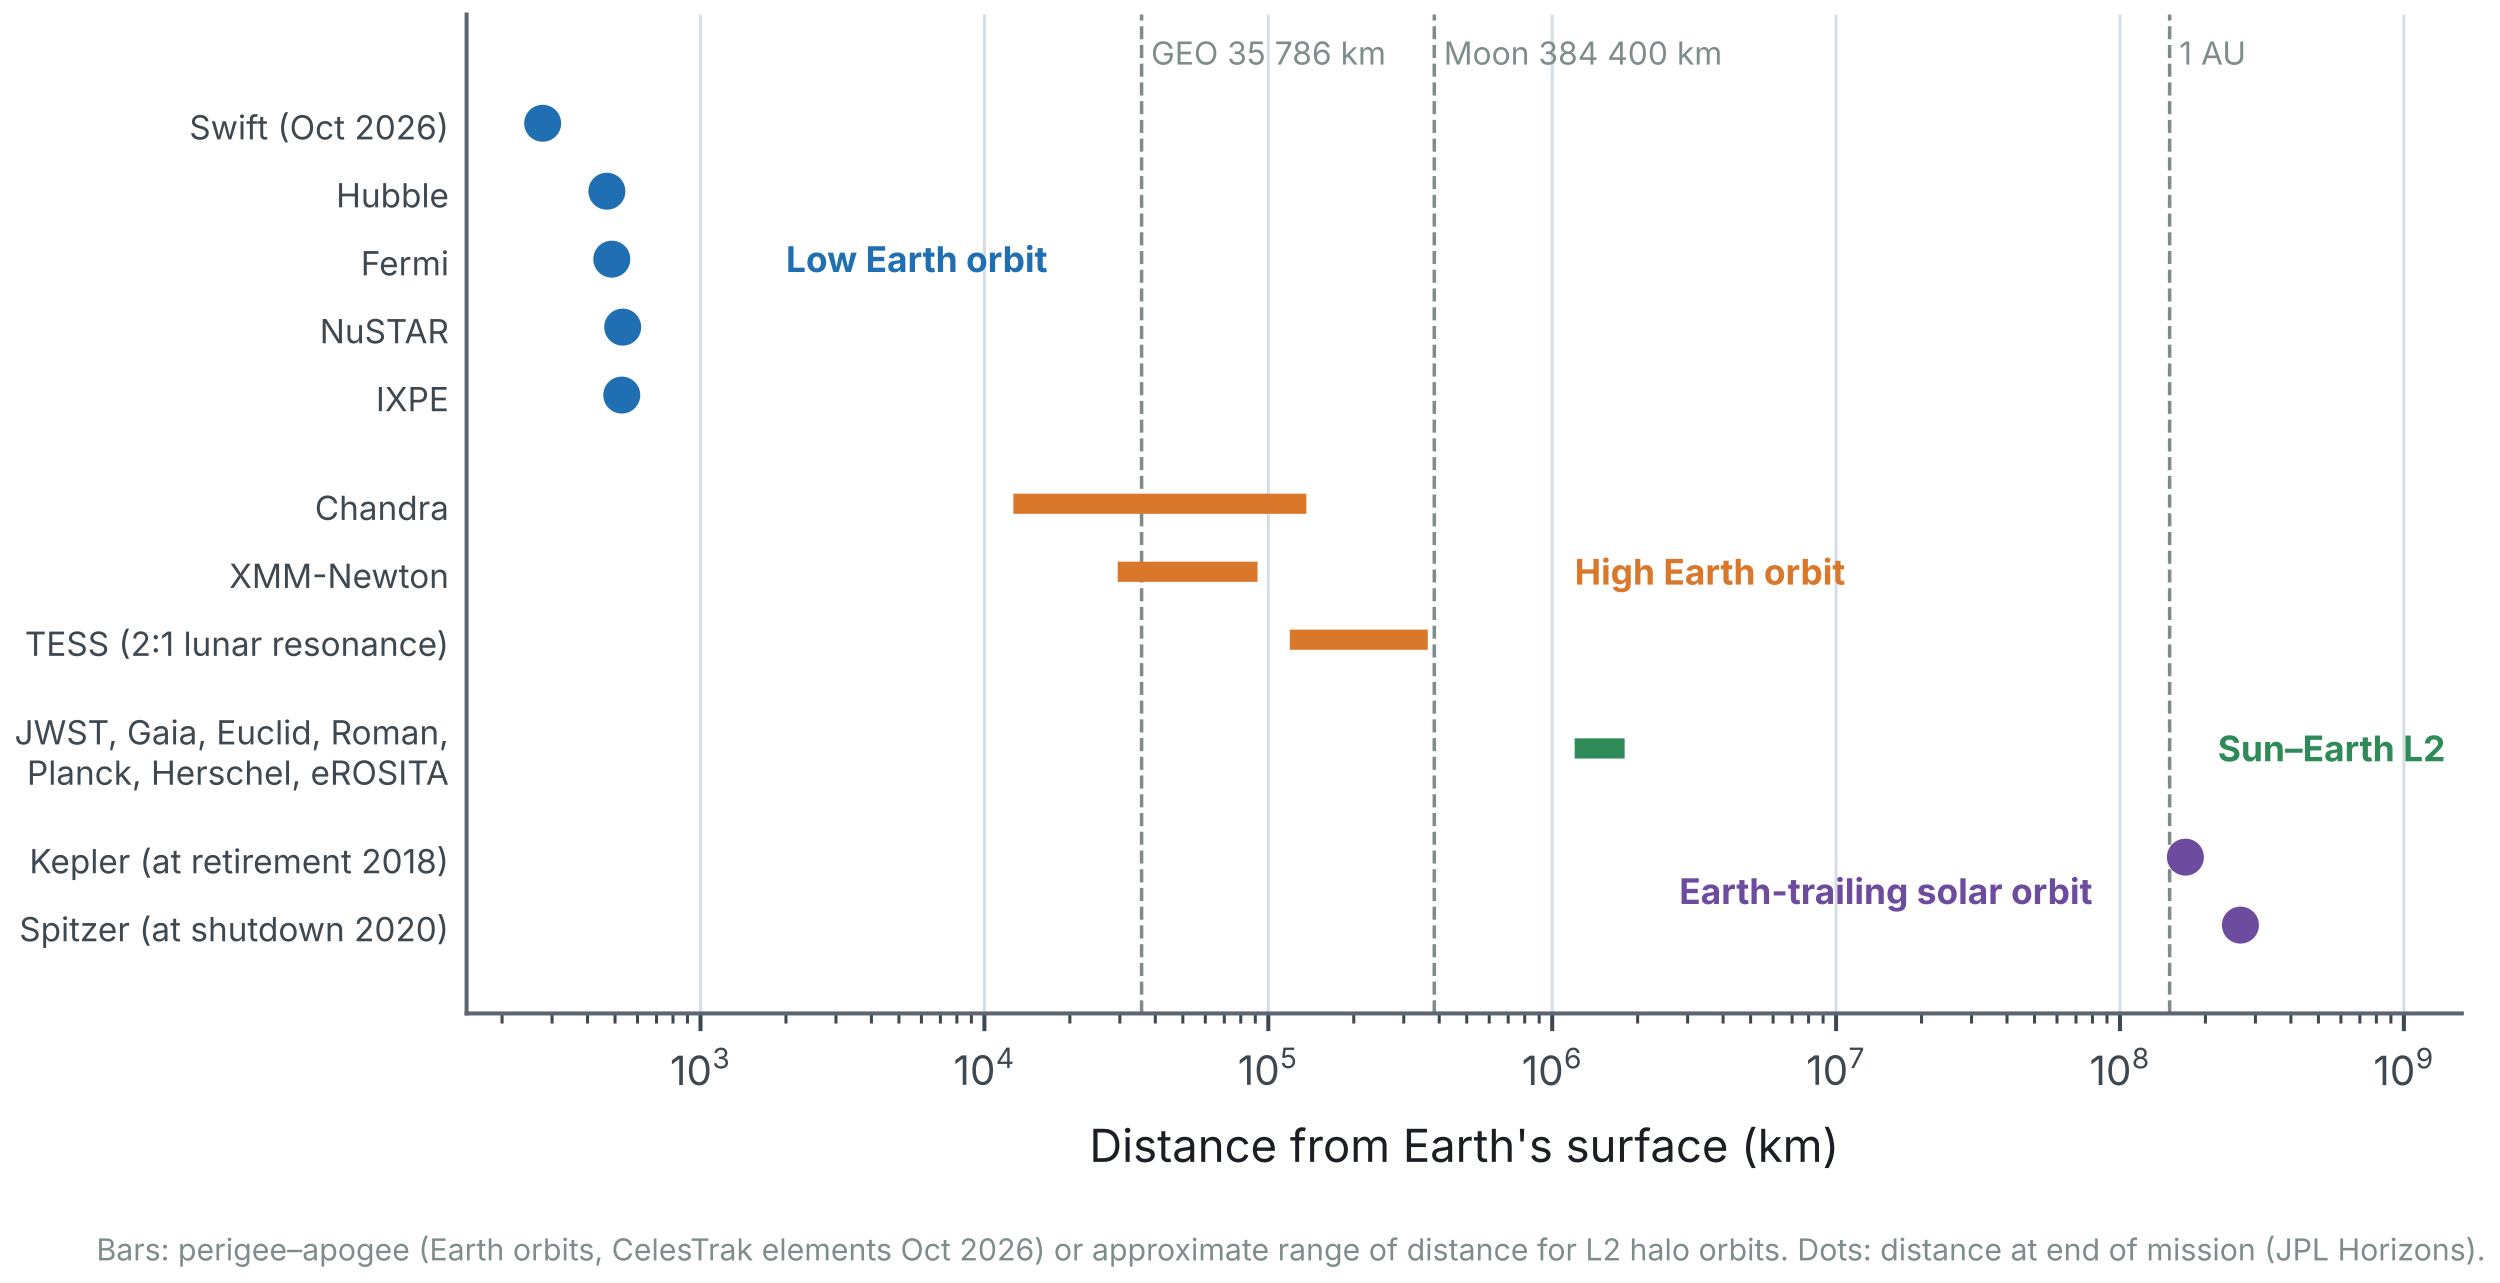
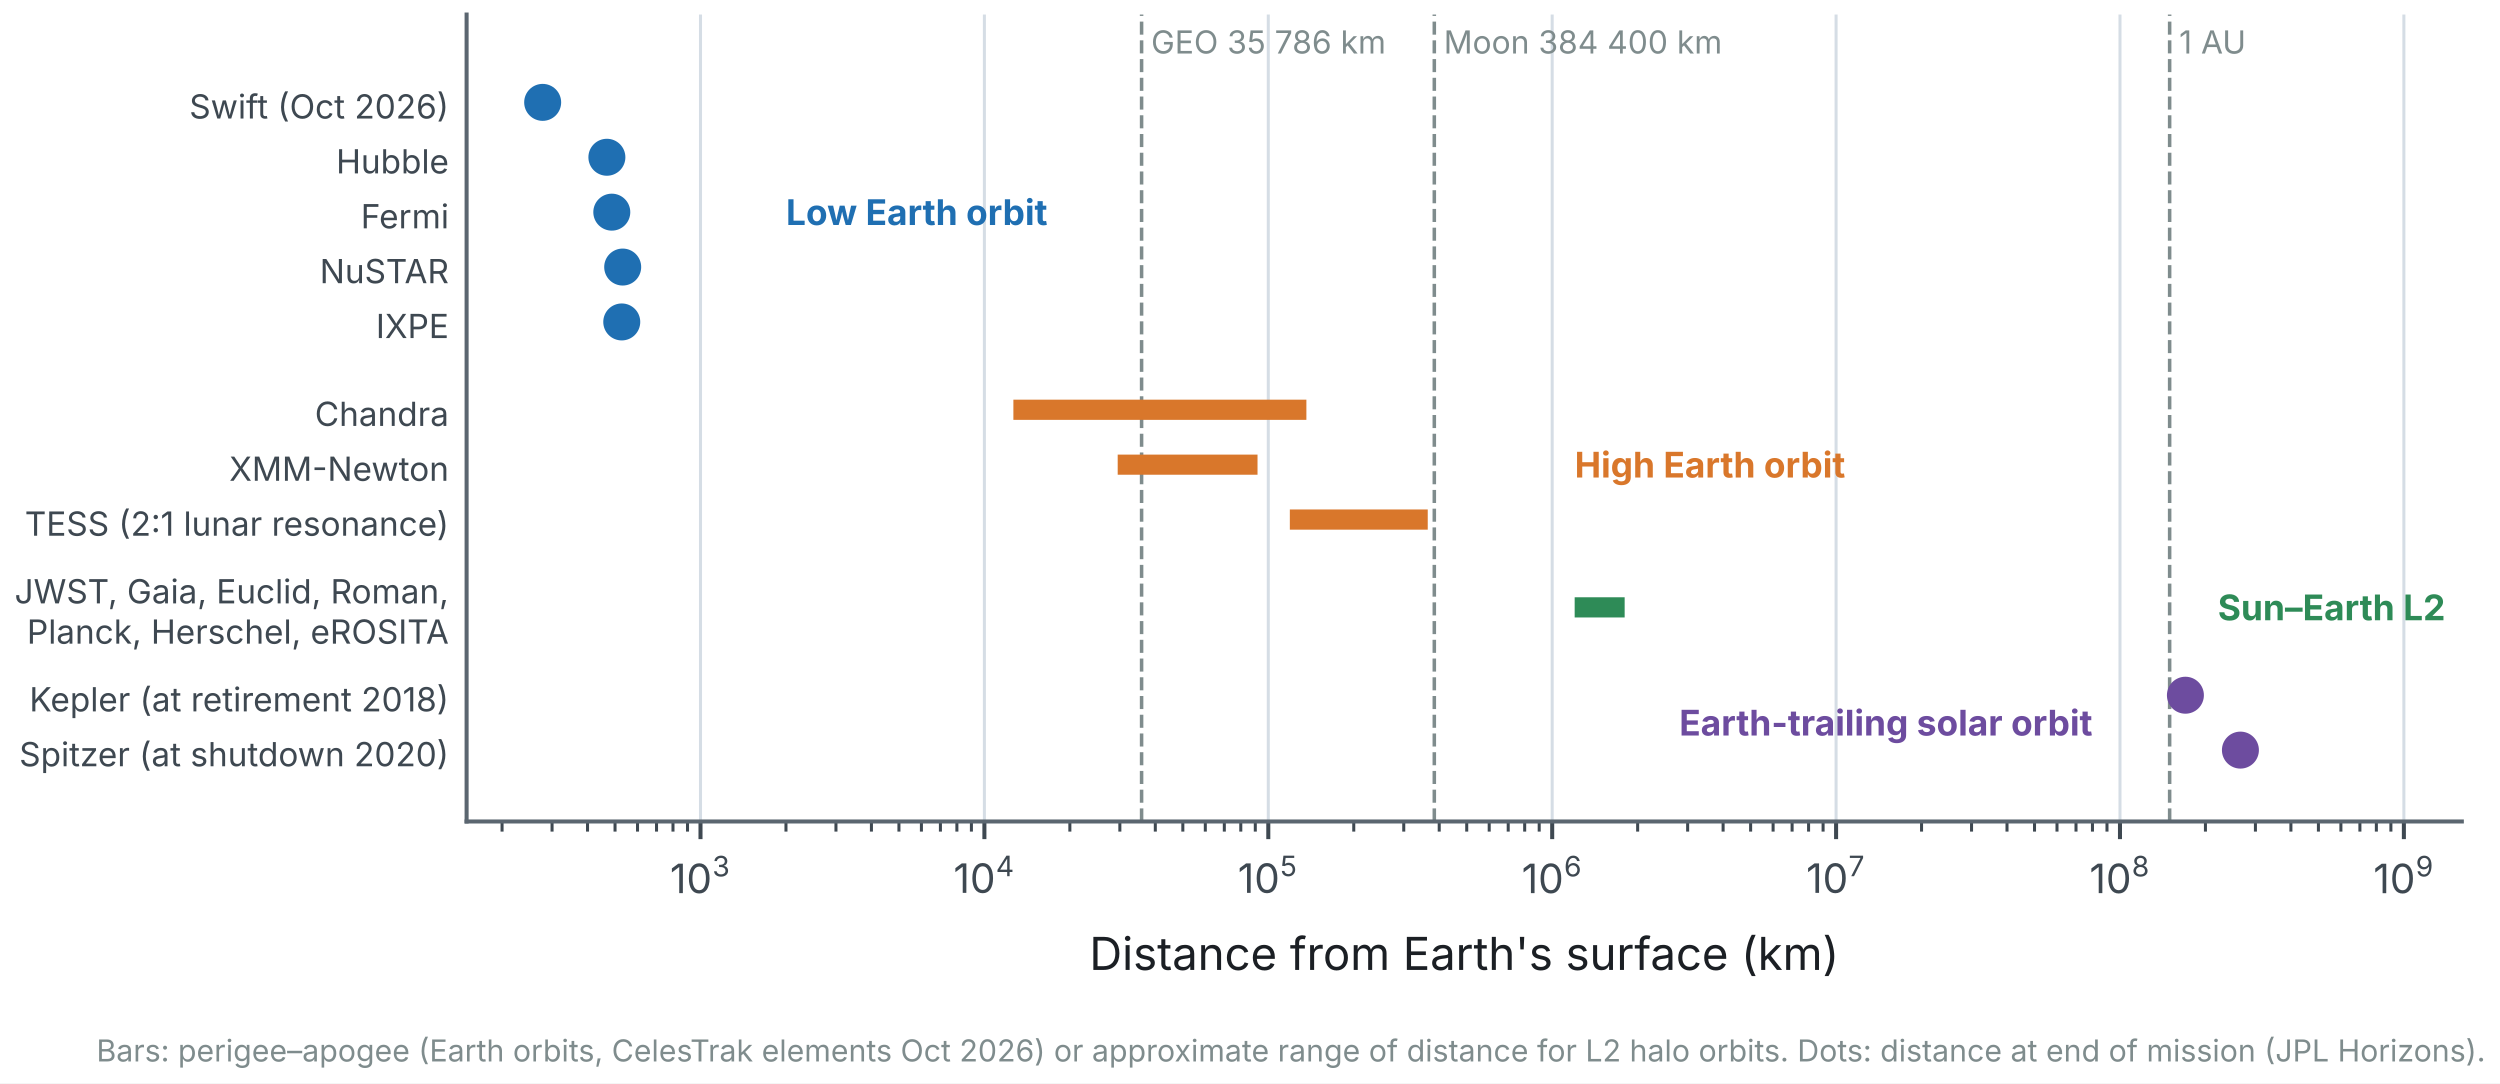
- <svg xmlns="http://www.w3.org/2000/svg" xmlns:xlink="http://www.w3.org/1999/xlink" width="495.106pt" height="253.944pt" viewBox="0 0 495.106 253.944" version="1.1">
+ <svg xmlns="http://www.w3.org/2000/svg" xmlns:xlink="http://www.w3.org/1999/xlink" width="495.106pt" height="214.542pt" viewBox="0 0 495.106 214.542" version="1.1">
  <defs>
    <style type="text/css">*{stroke-linejoin: round; stroke-linecap: butt}</style>
  </defs>
  <g id="figure_1">
    <g id="patch_1">
-       <path d="M 0 253.944  L 495.106 253.944  L 495.106 0  L 0 0  z " style="fill: #ffffff" />
+       <path d="M 0 214.542  L 495.106 214.542  L 495.106 0  L 0 0  z " style="fill: #ffffff" />
    </g>
    <g id="axes_1">
      <g id="patch_2">
-         <path d="M 92.406 200.703  L 487.546 200.703  L 487.546 2.88  L 92.406 2.88  z " style="fill: #ffffff" />
+         <path d="M 92.406 162.687  L 487.546 162.687  L 487.546 2.88  L 92.406 2.88  z " style="fill: #ffffff" />
      </g>
      <g id="line2d_1">
-         <path d="M 226.084 200.703  L 226.084 2.88  " clip-path="url(#p9ebf5f94bf)" style="fill: none; stroke-dasharray: 2.59,1.12; stroke-dashoffset: 0; stroke: #7f8c8d; stroke-width: 0.7" />
+         <path d="M 226.084 162.687  L 226.084 2.88  " clip-path="url(#p93212d9fd7)" style="fill: none; stroke-dasharray: 2.59,1.12; stroke-dashoffset: 0; stroke: #7f8c8d; stroke-width: 0.7" />
      </g>
      <g id="line2d_2">
-         <path d="M 284.054 200.703  L 284.054 2.88  " clip-path="url(#p9ebf5f94bf)" style="fill: none; stroke-dasharray: 2.59,1.12; stroke-dashoffset: 0; stroke: #7f8c8d; stroke-width: 0.7" />
+         <path d="M 284.054 162.687  L 284.054 2.88  " clip-path="url(#p93212d9fd7)" style="fill: none; stroke-dasharray: 2.59,1.12; stroke-dashoffset: 0; stroke: #7f8c8d; stroke-width: 0.7" />
      </g>
      <g id="line2d_3">
-         <path d="M 429.681 200.703  L 429.681 2.88  " clip-path="url(#p9ebf5f94bf)" style="fill: none; stroke-dasharray: 2.59,1.12; stroke-dashoffset: 0; stroke: #7f8c8d; stroke-width: 0.7" />
+         <path d="M 429.681 162.687  L 429.681 2.88  " clip-path="url(#p93212d9fd7)" style="fill: none; stroke-dasharray: 2.59,1.12; stroke-dashoffset: 0; stroke: #7f8c8d; stroke-width: 0.7" />
      </g>
      <g id="matplotlib.axis_1">
        <g id="xtick_1">
          <g id="line2d_4">
-             <path d="M 138.729 200.703  L 138.729 2.88  " clip-path="url(#p9ebf5f94bf)" style="fill: none; stroke: #d5dde5; stroke-width: 0.6; stroke-linecap: square" />
+             <path d="M 138.729 162.687  L 138.729 2.88  " clip-path="url(#p93212d9fd7)" style="fill: none; stroke: #d5dde5; stroke-width: 0.6; stroke-linecap: square" />
          </g>
          <g id="line2d_5">
            <defs>
-               <path id="mbb526a4753" d="M 0 0  L 0 3.5  " style="stroke: #3e4851; stroke-width: 0.8" />
+               <path id="me9856c6cbe" d="M 0 0  L 0 3.5  " style="stroke: #3e4851; stroke-width: 0.8" />
            </defs>
            <g>
-               <use xlink:href="#mbb526a4753" x="138.729" y="200.703" style="fill: #3e4851; stroke: #3e4851; stroke-width: 0.8" />
+               <use xlink:href="#me9856c6cbe" x="138.729" y="162.687" style="fill: #3e4851; stroke: #3e4851; stroke-width: 0.8" />
            </g>
          </g>
          <g id="text_1">
-             <g style="fill: #3e4851" transform="translate(132.6888 215.4527)">
+             <g style="fill: #3e4851" transform="translate(132.6888 177.4367)">
              <text>
                <tspan x="0" y="-0.562" style="font-size: 8px; font-family: 'Inter'; fill: #3e4851">1</tspan>
                <tspan x="3.254" y="-0.562" style="font-size: 8px; font-family: 'Inter'; fill: #3e4851">0</tspan>
                <tspan x="8.377" y="-3.866" style="font-size: 5.6px; font-family: 'Inter'; fill: #3e4851">3</tspan>
              </text>
            </g>
          </g>
        </g>
        <g id="xtick_2">
          <g id="line2d_6">
-             <path d="M 194.952 200.703  L 194.952 2.88  " clip-path="url(#p9ebf5f94bf)" style="fill: none; stroke: #d5dde5; stroke-width: 0.6; stroke-linecap: square" />
+             <path d="M 194.952 162.687  L 194.952 2.88  " clip-path="url(#p93212d9fd7)" style="fill: none; stroke: #d5dde5; stroke-width: 0.6; stroke-linecap: square" />
          </g>
          <g id="line2d_7">
            <g>
-               <use xlink:href="#mbb526a4753" x="194.952" y="200.703" style="fill: #3e4851; stroke: #3e4851; stroke-width: 0.8" />
+               <use xlink:href="#me9856c6cbe" x="194.952" y="162.687" style="fill: #3e4851; stroke: #3e4851; stroke-width: 0.8" />
            </g>
          </g>
          <g id="text_2">
-             <g style="fill: #3e4851" transform="translate(188.8323 215.4527)">
+             <g style="fill: #3e4851" transform="translate(188.8323 177.4367)">
              <text>
                <tspan x="0" y="-0.616" style="font-size: 8px; font-family: 'Inter'; fill: #3e4851">1</tspan>
                <tspan x="3.254" y="-0.616" style="font-size: 8px; font-family: 'Inter'; fill: #3e4851">0</tspan>
                <tspan x="8.377" y="-3.92" style="font-size: 5.6px; font-family: 'Inter'; fill: #3e4851">4</tspan>
              </text>
            </g>
          </g>
        </g>
        <g id="xtick_3">
          <g id="line2d_8">
-             <path d="M 251.176 200.703  L 251.176 2.88  " clip-path="url(#p9ebf5f94bf)" style="fill: none; stroke: #d5dde5; stroke-width: 0.6; stroke-linecap: square" />
+             <path d="M 251.176 162.687  L 251.176 2.88  " clip-path="url(#p93212d9fd7)" style="fill: none; stroke: #d5dde5; stroke-width: 0.6; stroke-linecap: square" />
          </g>
          <g id="line2d_9">
            <g>
-               <use xlink:href="#mbb526a4753" x="251.176" y="200.703" style="fill: #3e4851; stroke: #3e4851; stroke-width: 0.8" />
+               <use xlink:href="#me9856c6cbe" x="251.176" y="162.687" style="fill: #3e4851; stroke: #3e4851; stroke-width: 0.8" />
            </g>
          </g>
          <g id="text_3">
-             <g style="fill: #3e4851" transform="translate(245.1357 215.4527)">
+             <g style="fill: #3e4851" transform="translate(245.1357 177.4367)">
              <text>
                <tspan x="0" y="-0.616" style="font-size: 8px; font-family: 'Inter'; fill: #3e4851">1</tspan>
                <tspan x="3.254" y="-0.616" style="font-size: 8px; font-family: 'Inter'; fill: #3e4851">0</tspan>
                <tspan x="8.377" y="-3.92" style="font-size: 5.6px; font-family: 'Inter'; fill: #3e4851">5</tspan>
              </text>
            </g>
          </g>
        </g>
        <g id="xtick_4">
          <g id="line2d_10">
-             <path d="M 307.399 200.703  L 307.399 2.88  " clip-path="url(#p9ebf5f94bf)" style="fill: none; stroke: #d5dde5; stroke-width: 0.6; stroke-linecap: square" />
+             <path d="M 307.399 162.687  L 307.399 2.88  " clip-path="url(#p93212d9fd7)" style="fill: none; stroke: #d5dde5; stroke-width: 0.6; stroke-linecap: square" />
          </g>
          <g id="line2d_11">
            <g>
-               <use xlink:href="#mbb526a4753" x="307.399" y="200.703" style="fill: #3e4851; stroke: #3e4851; stroke-width: 0.8" />
+               <use xlink:href="#me9856c6cbe" x="307.399" y="162.687" style="fill: #3e4851; stroke: #3e4851; stroke-width: 0.8" />
            </g>
          </g>
          <g id="text_4">
-             <g style="fill: #3e4851" transform="translate(301.3592 215.4527)">
+             <g style="fill: #3e4851" transform="translate(301.3592 177.4367)">
              <text>
                <tspan x="0" y="-0.562" style="font-size: 8px; font-family: 'Inter'; fill: #3e4851">1</tspan>
                <tspan x="3.254" y="-0.562" style="font-size: 8px; font-family: 'Inter'; fill: #3e4851">0</tspan>
                <tspan x="8.377" y="-3.866" style="font-size: 5.6px; font-family: 'Inter'; fill: #3e4851">6</tspan>
              </text>
            </g>
          </g>
        </g>
        <g id="xtick_5">
          <g id="line2d_12">
-             <path d="M 363.623 200.703  L 363.623 2.88  " clip-path="url(#p9ebf5f94bf)" style="fill: none; stroke: #d5dde5; stroke-width: 0.6; stroke-linecap: square" />
+             <path d="M 363.623 162.687  L 363.623 2.88  " clip-path="url(#p93212d9fd7)" style="fill: none; stroke: #d5dde5; stroke-width: 0.6; stroke-linecap: square" />
          </g>
          <g id="line2d_13">
            <g>
-               <use xlink:href="#mbb526a4753" x="363.623" y="200.703" style="fill: #3e4851; stroke: #3e4851; stroke-width: 0.8" />
+               <use xlink:href="#me9856c6cbe" x="363.623" y="162.687" style="fill: #3e4851; stroke: #3e4851; stroke-width: 0.8" />
            </g>
          </g>
          <g id="text_5">
-             <g style="fill: #3e4851" transform="translate(357.7026 215.4527)">
+             <g style="fill: #3e4851" transform="translate(357.7026 177.4367)">
              <text>
                <tspan x="0" y="-0.616" style="font-size: 8px; font-family: 'Inter'; fill: #3e4851">1</tspan>
                <tspan x="3.254" y="-0.616" style="font-size: 8px; font-family: 'Inter'; fill: #3e4851">0</tspan>
                <tspan x="8.377" y="-3.92" style="font-size: 5.6px; font-family: 'Inter'; fill: #3e4851">7</tspan>
              </text>
            </g>
          </g>
        </g>
        <g id="xtick_6">
          <g id="line2d_14">
-             <path d="M 419.846 200.703  L 419.846 2.88  " clip-path="url(#p9ebf5f94bf)" style="fill: none; stroke: #d5dde5; stroke-width: 0.6; stroke-linecap: square" />
+             <path d="M 419.846 162.687  L 419.846 2.88  " clip-path="url(#p93212d9fd7)" style="fill: none; stroke: #d5dde5; stroke-width: 0.6; stroke-linecap: square" />
          </g>
          <g id="line2d_15">
            <g>
-               <use xlink:href="#mbb526a4753" x="419.846" y="200.703" style="fill: #3e4851; stroke: #3e4851; stroke-width: 0.8" />
+               <use xlink:href="#me9856c6cbe" x="419.846" y="162.687" style="fill: #3e4851; stroke: #3e4851; stroke-width: 0.8" />
            </g>
          </g>
          <g id="text_6">
-             <g style="fill: #3e4851" transform="translate(413.8061 215.4527)">
+             <g style="fill: #3e4851" transform="translate(413.8061 177.4367)">
              <text>
                <tspan x="0" y="-0.562" style="font-size: 8px; font-family: 'Inter'; fill: #3e4851">1</tspan>
                <tspan x="3.254" y="-0.562" style="font-size: 8px; font-family: 'Inter'; fill: #3e4851">0</tspan>
                <tspan x="8.377" y="-3.866" style="font-size: 5.6px; font-family: 'Inter'; fill: #3e4851">8</tspan>
              </text>
            </g>
          </g>
        </g>
        <g id="xtick_7">
          <g id="line2d_16">
-             <path d="M 476.07 200.703  L 476.07 2.88  " clip-path="url(#p9ebf5f94bf)" style="fill: none; stroke: #d5dde5; stroke-width: 0.6; stroke-linecap: square" />
+             <path d="M 476.07 162.687  L 476.07 2.88  " clip-path="url(#p93212d9fd7)" style="fill: none; stroke: #d5dde5; stroke-width: 0.6; stroke-linecap: square" />
          </g>
          <g id="line2d_17">
            <g>
-               <use xlink:href="#mbb526a4753" x="476.07" y="200.703" style="fill: #3e4851; stroke: #3e4851; stroke-width: 0.8" />
+               <use xlink:href="#me9856c6cbe" x="476.07" y="162.687" style="fill: #3e4851; stroke: #3e4851; stroke-width: 0.8" />
            </g>
          </g>
          <g id="text_7">
-             <g style="fill: #3e4851" transform="translate(470.0295 215.4527)">
+             <g style="fill: #3e4851" transform="translate(470.0295 177.4367)">
              <text>
                <tspan x="0" y="-0.551" style="font-size: 8px; font-family: 'Inter'; fill: #3e4851">1</tspan>
                <tspan x="3.254" y="-0.551" style="font-size: 8px; font-family: 'Inter'; fill: #3e4851">0</tspan>
                <tspan x="8.377" y="-3.855" style="font-size: 5.6px; font-family: 'Inter'; fill: #3e4851">9</tspan>
              </text>
            </g>
          </g>
        </g>
        <g id="xtick_8">
          <g id="line2d_18">
            <defs>
-               <path id="ma21402530a" d="M 0 0  L 0 2  " style="stroke: #3e4851; stroke-width: 0.6" />
+               <path id="mffdce169c0" d="M 0 0  L 0 2  " style="stroke: #3e4851; stroke-width: 0.6" />
            </defs>
            <g>
-               <use xlink:href="#ma21402530a" x="99.43" y="200.703" style="fill: #3e4851; stroke: #3e4851; stroke-width: 0.6" />
+               <use xlink:href="#mffdce169c0" x="99.43" y="162.687" style="fill: #3e4851; stroke: #3e4851; stroke-width: 0.6" />
            </g>
          </g>
        </g>
        <g id="xtick_9">
          <g id="line2d_19">
            <g>
-               <use xlink:href="#ma21402530a" x="109.331" y="200.703" style="fill: #3e4851; stroke: #3e4851; stroke-width: 0.6" />
+               <use xlink:href="#mffdce169c0" x="109.331" y="162.687" style="fill: #3e4851; stroke: #3e4851; stroke-width: 0.6" />
            </g>
          </g>
        </g>
        <g id="xtick_10">
          <g id="line2d_20">
            <g>
-               <use xlink:href="#ma21402530a" x="116.355" y="200.703" style="fill: #3e4851; stroke: #3e4851; stroke-width: 0.6" />
+               <use xlink:href="#mffdce169c0" x="116.355" y="162.687" style="fill: #3e4851; stroke: #3e4851; stroke-width: 0.6" />
            </g>
          </g>
        </g>
        <g id="xtick_11">
          <g id="line2d_21">
            <g>
-               <use xlink:href="#ma21402530a" x="121.804" y="200.703" style="fill: #3e4851; stroke: #3e4851; stroke-width: 0.6" />
+               <use xlink:href="#mffdce169c0" x="121.804" y="162.687" style="fill: #3e4851; stroke: #3e4851; stroke-width: 0.6" />
            </g>
          </g>
        </g>
        <g id="xtick_12">
          <g id="line2d_22">
            <g>
-               <use xlink:href="#ma21402530a" x="126.256" y="200.703" style="fill: #3e4851; stroke: #3e4851; stroke-width: 0.6" />
+               <use xlink:href="#mffdce169c0" x="126.256" y="162.687" style="fill: #3e4851; stroke: #3e4851; stroke-width: 0.6" />
            </g>
          </g>
        </g>
        <g id="xtick_13">
          <g id="line2d_23">
            <g>
-               <use xlink:href="#ma21402530a" x="130.02" y="200.703" style="fill: #3e4851; stroke: #3e4851; stroke-width: 0.6" />
+               <use xlink:href="#mffdce169c0" x="130.02" y="162.687" style="fill: #3e4851; stroke: #3e4851; stroke-width: 0.6" />
            </g>
          </g>
        </g>
        <g id="xtick_14">
          <g id="line2d_24">
            <g>
-               <use xlink:href="#ma21402530a" x="133.28" y="200.703" style="fill: #3e4851; stroke: #3e4851; stroke-width: 0.6" />
+               <use xlink:href="#mffdce169c0" x="133.28" y="162.687" style="fill: #3e4851; stroke: #3e4851; stroke-width: 0.6" />
            </g>
          </g>
        </g>
        <g id="xtick_15">
          <g id="line2d_25">
            <g>
-               <use xlink:href="#ma21402530a" x="136.156" y="200.703" style="fill: #3e4851; stroke: #3e4851; stroke-width: 0.6" />
+               <use xlink:href="#mffdce169c0" x="136.156" y="162.687" style="fill: #3e4851; stroke: #3e4851; stroke-width: 0.6" />
            </g>
          </g>
        </g>
        <g id="xtick_16">
          <g id="line2d_26">
            <g>
-               <use xlink:href="#ma21402530a" x="155.654" y="200.703" style="fill: #3e4851; stroke: #3e4851; stroke-width: 0.6" />
+               <use xlink:href="#mffdce169c0" x="155.654" y="162.687" style="fill: #3e4851; stroke: #3e4851; stroke-width: 0.6" />
            </g>
          </g>
        </g>
        <g id="xtick_17">
          <g id="line2d_27">
            <g>
-               <use xlink:href="#ma21402530a" x="165.554" y="200.703" style="fill: #3e4851; stroke: #3e4851; stroke-width: 0.6" />
+               <use xlink:href="#mffdce169c0" x="165.554" y="162.687" style="fill: #3e4851; stroke: #3e4851; stroke-width: 0.6" />
            </g>
          </g>
        </g>
        <g id="xtick_18">
          <g id="line2d_28">
            <g>
-               <use xlink:href="#ma21402530a" x="172.579" y="200.703" style="fill: #3e4851; stroke: #3e4851; stroke-width: 0.6" />
+               <use xlink:href="#mffdce169c0" x="172.579" y="162.687" style="fill: #3e4851; stroke: #3e4851; stroke-width: 0.6" />
            </g>
          </g>
        </g>
        <g id="xtick_19">
          <g id="line2d_29">
            <g>
-               <use xlink:href="#ma21402530a" x="178.027" y="200.703" style="fill: #3e4851; stroke: #3e4851; stroke-width: 0.6" />
+               <use xlink:href="#mffdce169c0" x="178.027" y="162.687" style="fill: #3e4851; stroke: #3e4851; stroke-width: 0.6" />
            </g>
          </g>
        </g>
        <g id="xtick_20">
          <g id="line2d_30">
            <g>
-               <use xlink:href="#ma21402530a" x="182.479" y="200.703" style="fill: #3e4851; stroke: #3e4851; stroke-width: 0.6" />
+               <use xlink:href="#mffdce169c0" x="182.479" y="162.687" style="fill: #3e4851; stroke: #3e4851; stroke-width: 0.6" />
            </g>
          </g>
        </g>
        <g id="xtick_21">
          <g id="line2d_31">
            <g>
-               <use xlink:href="#ma21402530a" x="186.243" y="200.703" style="fill: #3e4851; stroke: #3e4851; stroke-width: 0.6" />
+               <use xlink:href="#mffdce169c0" x="186.243" y="162.687" style="fill: #3e4851; stroke: #3e4851; stroke-width: 0.6" />
            </g>
          </g>
        </g>
        <g id="xtick_22">
          <g id="line2d_32">
            <g>
-               <use xlink:href="#ma21402530a" x="189.504" y="200.703" style="fill: #3e4851; stroke: #3e4851; stroke-width: 0.6" />
+               <use xlink:href="#mffdce169c0" x="189.504" y="162.687" style="fill: #3e4851; stroke: #3e4851; stroke-width: 0.6" />
            </g>
          </g>
        </g>
        <g id="xtick_23">
          <g id="line2d_33">
            <g>
-               <use xlink:href="#ma21402530a" x="192.38" y="200.703" style="fill: #3e4851; stroke: #3e4851; stroke-width: 0.6" />
+               <use xlink:href="#mffdce169c0" x="192.38" y="162.687" style="fill: #3e4851; stroke: #3e4851; stroke-width: 0.6" />
            </g>
          </g>
        </g>
        <g id="xtick_24">
          <g id="line2d_34">
            <g>
-               <use xlink:href="#ma21402530a" x="211.877" y="200.703" style="fill: #3e4851; stroke: #3e4851; stroke-width: 0.6" />
+               <use xlink:href="#mffdce169c0" x="211.877" y="162.687" style="fill: #3e4851; stroke: #3e4851; stroke-width: 0.6" />
            </g>
          </g>
        </g>
        <g id="xtick_25">
          <g id="line2d_35">
            <g>
-               <use xlink:href="#ma21402530a" x="221.778" y="200.703" style="fill: #3e4851; stroke: #3e4851; stroke-width: 0.6" />
+               <use xlink:href="#mffdce169c0" x="221.778" y="162.687" style="fill: #3e4851; stroke: #3e4851; stroke-width: 0.6" />
            </g>
          </g>
        </g>
        <g id="xtick_26">
          <g id="line2d_36">
            <g>
-               <use xlink:href="#ma21402530a" x="228.802" y="200.703" style="fill: #3e4851; stroke: #3e4851; stroke-width: 0.6" />
+               <use xlink:href="#mffdce169c0" x="228.802" y="162.687" style="fill: #3e4851; stroke: #3e4851; stroke-width: 0.6" />
            </g>
          </g>
        </g>
        <g id="xtick_27">
          <g id="line2d_37">
            <g>
-               <use xlink:href="#ma21402530a" x="234.251" y="200.703" style="fill: #3e4851; stroke: #3e4851; stroke-width: 0.6" />
+               <use xlink:href="#mffdce169c0" x="234.251" y="162.687" style="fill: #3e4851; stroke: #3e4851; stroke-width: 0.6" />
            </g>
          </g>
        </g>
        <g id="xtick_28">
          <g id="line2d_38">
            <g>
-               <use xlink:href="#ma21402530a" x="238.703" y="200.703" style="fill: #3e4851; stroke: #3e4851; stroke-width: 0.6" />
+               <use xlink:href="#mffdce169c0" x="238.703" y="162.687" style="fill: #3e4851; stroke: #3e4851; stroke-width: 0.6" />
            </g>
          </g>
        </g>
        <g id="xtick_29">
          <g id="line2d_39">
            <g>
-               <use xlink:href="#ma21402530a" x="242.467" y="200.703" style="fill: #3e4851; stroke: #3e4851; stroke-width: 0.6" />
+               <use xlink:href="#mffdce169c0" x="242.467" y="162.687" style="fill: #3e4851; stroke: #3e4851; stroke-width: 0.6" />
            </g>
          </g>
        </g>
        <g id="xtick_30">
          <g id="line2d_40">
            <g>
-               <use xlink:href="#ma21402530a" x="245.727" y="200.703" style="fill: #3e4851; stroke: #3e4851; stroke-width: 0.6" />
+               <use xlink:href="#mffdce169c0" x="245.727" y="162.687" style="fill: #3e4851; stroke: #3e4851; stroke-width: 0.6" />
            </g>
          </g>
        </g>
        <g id="xtick_31">
          <g id="line2d_41">
            <g>
-               <use xlink:href="#ma21402530a" x="248.603" y="200.703" style="fill: #3e4851; stroke: #3e4851; stroke-width: 0.6" />
+               <use xlink:href="#mffdce169c0" x="248.603" y="162.687" style="fill: #3e4851; stroke: #3e4851; stroke-width: 0.6" />
            </g>
          </g>
        </g>
        <g id="xtick_32">
          <g id="line2d_42">
            <g>
-               <use xlink:href="#ma21402530a" x="268.101" y="200.703" style="fill: #3e4851; stroke: #3e4851; stroke-width: 0.6" />
+               <use xlink:href="#mffdce169c0" x="268.101" y="162.687" style="fill: #3e4851; stroke: #3e4851; stroke-width: 0.6" />
            </g>
          </g>
        </g>
        <g id="xtick_33">
          <g id="line2d_43">
            <g>
-               <use xlink:href="#ma21402530a" x="278.001" y="200.703" style="fill: #3e4851; stroke: #3e4851; stroke-width: 0.6" />
+               <use xlink:href="#mffdce169c0" x="278.001" y="162.687" style="fill: #3e4851; stroke: #3e4851; stroke-width: 0.6" />
            </g>
          </g>
        </g>
        <g id="xtick_34">
          <g id="line2d_44">
            <g>
-               <use xlink:href="#ma21402530a" x="285.026" y="200.703" style="fill: #3e4851; stroke: #3e4851; stroke-width: 0.6" />
+               <use xlink:href="#mffdce169c0" x="285.026" y="162.687" style="fill: #3e4851; stroke: #3e4851; stroke-width: 0.6" />
            </g>
          </g>
        </g>
        <g id="xtick_35">
          <g id="line2d_45">
            <g>
-               <use xlink:href="#ma21402530a" x="290.474" y="200.703" style="fill: #3e4851; stroke: #3e4851; stroke-width: 0.6" />
+               <use xlink:href="#mffdce169c0" x="290.474" y="162.687" style="fill: #3e4851; stroke: #3e4851; stroke-width: 0.6" />
            </g>
          </g>
        </g>
        <g id="xtick_36">
          <g id="line2d_46">
            <g>
-               <use xlink:href="#ma21402530a" x="294.926" y="200.703" style="fill: #3e4851; stroke: #3e4851; stroke-width: 0.6" />
+               <use xlink:href="#mffdce169c0" x="294.926" y="162.687" style="fill: #3e4851; stroke: #3e4851; stroke-width: 0.6" />
            </g>
          </g>
        </g>
        <g id="xtick_37">
          <g id="line2d_47">
            <g>
-               <use xlink:href="#ma21402530a" x="298.69" y="200.703" style="fill: #3e4851; stroke: #3e4851; stroke-width: 0.6" />
+               <use xlink:href="#mffdce169c0" x="298.69" y="162.687" style="fill: #3e4851; stroke: #3e4851; stroke-width: 0.6" />
            </g>
          </g>
        </g>
        <g id="xtick_38">
          <g id="line2d_48">
            <g>
-               <use xlink:href="#ma21402530a" x="301.951" y="200.703" style="fill: #3e4851; stroke: #3e4851; stroke-width: 0.6" />
+               <use xlink:href="#mffdce169c0" x="301.951" y="162.687" style="fill: #3e4851; stroke: #3e4851; stroke-width: 0.6" />
            </g>
          </g>
        </g>
        <g id="xtick_39">
          <g id="line2d_49">
            <g>
-               <use xlink:href="#ma21402530a" x="304.827" y="200.703" style="fill: #3e4851; stroke: #3e4851; stroke-width: 0.6" />
+               <use xlink:href="#mffdce169c0" x="304.827" y="162.687" style="fill: #3e4851; stroke: #3e4851; stroke-width: 0.6" />
            </g>
          </g>
        </g>
        <g id="xtick_40">
          <g id="line2d_50">
            <g>
-               <use xlink:href="#ma21402530a" x="324.324" y="200.703" style="fill: #3e4851; stroke: #3e4851; stroke-width: 0.6" />
+               <use xlink:href="#mffdce169c0" x="324.324" y="162.687" style="fill: #3e4851; stroke: #3e4851; stroke-width: 0.6" />
            </g>
          </g>
        </g>
        <g id="xtick_41">
          <g id="line2d_51">
            <g>
-               <use xlink:href="#ma21402530a" x="334.225" y="200.703" style="fill: #3e4851; stroke: #3e4851; stroke-width: 0.6" />
+               <use xlink:href="#mffdce169c0" x="334.225" y="162.687" style="fill: #3e4851; stroke: #3e4851; stroke-width: 0.6" />
            </g>
          </g>
        </g>
        <g id="xtick_42">
          <g id="line2d_52">
            <g>
-               <use xlink:href="#ma21402530a" x="341.249" y="200.703" style="fill: #3e4851; stroke: #3e4851; stroke-width: 0.6" />
+               <use xlink:href="#mffdce169c0" x="341.249" y="162.687" style="fill: #3e4851; stroke: #3e4851; stroke-width: 0.6" />
            </g>
          </g>
        </g>
        <g id="xtick_43">
          <g id="line2d_53">
            <g>
-               <use xlink:href="#ma21402530a" x="346.698" y="200.703" style="fill: #3e4851; stroke: #3e4851; stroke-width: 0.6" />
+               <use xlink:href="#mffdce169c0" x="346.698" y="162.687" style="fill: #3e4851; stroke: #3e4851; stroke-width: 0.6" />
            </g>
          </g>
        </g>
        <g id="xtick_44">
          <g id="line2d_54">
            <g>
-               <use xlink:href="#ma21402530a" x="351.15" y="200.703" style="fill: #3e4851; stroke: #3e4851; stroke-width: 0.6" />
+               <use xlink:href="#mffdce169c0" x="351.15" y="162.687" style="fill: #3e4851; stroke: #3e4851; stroke-width: 0.6" />
            </g>
          </g>
        </g>
        <g id="xtick_45">
          <g id="line2d_55">
            <g>
-               <use xlink:href="#ma21402530a" x="354.913" y="200.703" style="fill: #3e4851; stroke: #3e4851; stroke-width: 0.6" />
+               <use xlink:href="#mffdce169c0" x="354.913" y="162.687" style="fill: #3e4851; stroke: #3e4851; stroke-width: 0.6" />
            </g>
          </g>
        </g>
        <g id="xtick_46">
          <g id="line2d_56">
            <g>
-               <use xlink:href="#ma21402530a" x="358.174" y="200.703" style="fill: #3e4851; stroke: #3e4851; stroke-width: 0.6" />
+               <use xlink:href="#mffdce169c0" x="358.174" y="162.687" style="fill: #3e4851; stroke: #3e4851; stroke-width: 0.6" />
            </g>
          </g>
        </g>
        <g id="xtick_47">
          <g id="line2d_57">
            <g>
-               <use xlink:href="#ma21402530a" x="361.05" y="200.703" style="fill: #3e4851; stroke: #3e4851; stroke-width: 0.6" />
+               <use xlink:href="#mffdce169c0" x="361.05" y="162.687" style="fill: #3e4851; stroke: #3e4851; stroke-width: 0.6" />
            </g>
          </g>
        </g>
        <g id="xtick_48">
          <g id="line2d_58">
            <g>
-               <use xlink:href="#ma21402530a" x="380.548" y="200.703" style="fill: #3e4851; stroke: #3e4851; stroke-width: 0.6" />
+               <use xlink:href="#mffdce169c0" x="380.548" y="162.687" style="fill: #3e4851; stroke: #3e4851; stroke-width: 0.6" />
            </g>
          </g>
        </g>
        <g id="xtick_49">
          <g id="line2d_59">
            <g>
-               <use xlink:href="#ma21402530a" x="390.448" y="200.703" style="fill: #3e4851; stroke: #3e4851; stroke-width: 0.6" />
+               <use xlink:href="#mffdce169c0" x="390.448" y="162.687" style="fill: #3e4851; stroke: #3e4851; stroke-width: 0.6" />
            </g>
          </g>
        </g>
        <g id="xtick_50">
          <g id="line2d_60">
            <g>
-               <use xlink:href="#ma21402530a" x="397.473" y="200.703" style="fill: #3e4851; stroke: #3e4851; stroke-width: 0.6" />
+               <use xlink:href="#mffdce169c0" x="397.473" y="162.687" style="fill: #3e4851; stroke: #3e4851; stroke-width: 0.6" />
            </g>
          </g>
        </g>
        <g id="xtick_51">
          <g id="line2d_61">
            <g>
-               <use xlink:href="#ma21402530a" x="402.921" y="200.703" style="fill: #3e4851; stroke: #3e4851; stroke-width: 0.6" />
+               <use xlink:href="#mffdce169c0" x="402.921" y="162.687" style="fill: #3e4851; stroke: #3e4851; stroke-width: 0.6" />
            </g>
          </g>
        </g>
        <g id="xtick_52">
          <g id="line2d_62">
            <g>
-               <use xlink:href="#ma21402530a" x="407.373" y="200.703" style="fill: #3e4851; stroke: #3e4851; stroke-width: 0.6" />
+               <use xlink:href="#mffdce169c0" x="407.373" y="162.687" style="fill: #3e4851; stroke: #3e4851; stroke-width: 0.6" />
            </g>
          </g>
        </g>
        <g id="xtick_53">
          <g id="line2d_63">
            <g>
-               <use xlink:href="#ma21402530a" x="411.137" y="200.703" style="fill: #3e4851; stroke: #3e4851; stroke-width: 0.6" />
+               <use xlink:href="#mffdce169c0" x="411.137" y="162.687" style="fill: #3e4851; stroke: #3e4851; stroke-width: 0.6" />
            </g>
          </g>
        </g>
        <g id="xtick_54">
          <g id="line2d_64">
            <g>
-               <use xlink:href="#ma21402530a" x="414.397" y="200.703" style="fill: #3e4851; stroke: #3e4851; stroke-width: 0.6" />
+               <use xlink:href="#mffdce169c0" x="414.397" y="162.687" style="fill: #3e4851; stroke: #3e4851; stroke-width: 0.6" />
            </g>
          </g>
        </g>
        <g id="xtick_55">
          <g id="line2d_65">
            <g>
-               <use xlink:href="#ma21402530a" x="417.273" y="200.703" style="fill: #3e4851; stroke: #3e4851; stroke-width: 0.6" />
+               <use xlink:href="#mffdce169c0" x="417.273" y="162.687" style="fill: #3e4851; stroke: #3e4851; stroke-width: 0.6" />
            </g>
          </g>
        </g>
        <g id="xtick_56">
          <g id="line2d_66">
            <g>
-               <use xlink:href="#ma21402530a" x="436.771" y="200.703" style="fill: #3e4851; stroke: #3e4851; stroke-width: 0.6" />
+               <use xlink:href="#mffdce169c0" x="436.771" y="162.687" style="fill: #3e4851; stroke: #3e4851; stroke-width: 0.6" />
            </g>
          </g>
        </g>
        <g id="xtick_57">
          <g id="line2d_67">
            <g>
-               <use xlink:href="#ma21402530a" x="446.671" y="200.703" style="fill: #3e4851; stroke: #3e4851; stroke-width: 0.6" />
+               <use xlink:href="#mffdce169c0" x="446.671" y="162.687" style="fill: #3e4851; stroke: #3e4851; stroke-width: 0.6" />
            </g>
          </g>
        </g>
        <g id="xtick_58">
          <g id="line2d_68">
            <g>
-               <use xlink:href="#ma21402530a" x="453.696" y="200.703" style="fill: #3e4851; stroke: #3e4851; stroke-width: 0.6" />
+               <use xlink:href="#mffdce169c0" x="453.696" y="162.687" style="fill: #3e4851; stroke: #3e4851; stroke-width: 0.6" />
            </g>
          </g>
        </g>
        <g id="xtick_59">
          <g id="line2d_69">
            <g>
-               <use xlink:href="#ma21402530a" x="459.145" y="200.703" style="fill: #3e4851; stroke: #3e4851; stroke-width: 0.6" />
+               <use xlink:href="#mffdce169c0" x="459.145" y="162.687" style="fill: #3e4851; stroke: #3e4851; stroke-width: 0.6" />
            </g>
          </g>
        </g>
        <g id="xtick_60">
          <g id="line2d_70">
            <g>
-               <use xlink:href="#ma21402530a" x="463.596" y="200.703" style="fill: #3e4851; stroke: #3e4851; stroke-width: 0.6" />
+               <use xlink:href="#mffdce169c0" x="463.596" y="162.687" style="fill: #3e4851; stroke: #3e4851; stroke-width: 0.6" />
            </g>
          </g>
        </g>
        <g id="xtick_61">
          <g id="line2d_71">
            <g>
-               <use xlink:href="#ma21402530a" x="467.36" y="200.703" style="fill: #3e4851; stroke: #3e4851; stroke-width: 0.6" />
+               <use xlink:href="#mffdce169c0" x="467.36" y="162.687" style="fill: #3e4851; stroke: #3e4851; stroke-width: 0.6" />
            </g>
          </g>
        </g>
        <g id="xtick_62">
          <g id="line2d_72">
            <g>
-               <use xlink:href="#ma21402530a" x="470.621" y="200.703" style="fill: #3e4851; stroke: #3e4851; stroke-width: 0.6" />
+               <use xlink:href="#mffdce169c0" x="470.621" y="162.687" style="fill: #3e4851; stroke: #3e4851; stroke-width: 0.6" />
            </g>
          </g>
        </g>
        <g id="xtick_63">
          <g id="line2d_73">
            <g>
-               <use xlink:href="#ma21402530a" x="473.497" y="200.703" style="fill: #3e4851; stroke: #3e4851; stroke-width: 0.6" />
+               <use xlink:href="#mffdce169c0" x="473.497" y="162.687" style="fill: #3e4851; stroke: #3e4851; stroke-width: 0.6" />
            </g>
          </g>
        </g>
        <g id="text_8">
-           <text style="font-size: 9px; font-family: 'Inter'; text-anchor: middle; fill: #1b1f24" x="289.976" y="230.101" transform="rotate(-0 289.9758 230.1011)">Distance from Earth's surface (km)</text>
+           <text style="font-size: 9px; font-family: 'Inter'; text-anchor: middle; fill: #1b1f24" x="289.976" y="192.085" transform="rotate(-0 289.9758 192.0851)">Distance from Earth's surface (km)</text>
        </g>
      </g>
      <g id="matplotlib.axis_2">
        <g id="ytick_1">
          <g id="line2d_74" />
          <g id="text_9">
-             <text style="font-size: 6.6px; font-family: 'Inter'; text-anchor: end; fill: #3e4851" x="88.906" y="27.609" transform="rotate(-0 88.90584 27.60859)">Swift (Oct 2026)</text>
+             <text style="font-size: 6.6px; font-family: 'Inter'; text-anchor: end; fill: #3e4851" x="88.906" y="23.471" transform="rotate(-0 88.90584 23.4708)">Swift (Oct 2026)</text>
          </g>
        </g>
        <g id="ytick_2">
          <g id="line2d_75" />
          <g id="text_10">
-             <text style="font-size: 6.6px; font-family: 'Inter'; text-anchor: end; fill: #3e4851" x="88.906" y="41.066" transform="rotate(-0 88.90584 41.06592)">Hubble</text>
+             <text style="font-size: 6.6px; font-family: 'Inter'; text-anchor: end; fill: #3e4851" x="88.906" y="34.342" transform="rotate(-0 88.90584 34.342)">Hubble</text>
          </g>
        </g>
        <g id="ytick_3">
          <g id="line2d_76" />
          <g id="text_11">
-             <text style="font-size: 6.6px; font-family: 'Inter'; text-anchor: end; fill: #3e4851" x="88.906" y="54.523" transform="rotate(-0 88.90584 54.52324)">Fermi</text>
+             <text style="font-size: 6.6px; font-family: 'Inter'; text-anchor: end; fill: #3e4851" x="88.906" y="45.213" transform="rotate(-0 88.90584 45.2132)">Fermi</text>
          </g>
        </g>
        <g id="ytick_4">
          <g id="line2d_77" />
          <g id="text_12">
-             <text style="font-size: 6.6px; font-family: 'Inter'; text-anchor: end; fill: #3e4851" x="88.906" y="67.981" transform="rotate(-0 88.90584 67.98057)">NuSTAR</text>
+             <text style="font-size: 6.6px; font-family: 'Inter'; text-anchor: end; fill: #3e4851" x="88.906" y="56.084" transform="rotate(-0 88.90584 56.0844)">NuSTAR</text>
          </g>
        </g>
        <g id="ytick_5">
          <g id="line2d_78" />
          <g id="text_13">
-             <text style="font-size: 6.6px; font-family: 'Inter'; text-anchor: end; fill: #3e4851" x="88.906" y="81.438" transform="rotate(-0 88.90584 81.43789)">IXPE</text>
+             <text style="font-size: 6.6px; font-family: 'Inter'; text-anchor: end; fill: #3e4851" x="88.906" y="66.956" transform="rotate(-0 88.90584 66.9556)">IXPE</text>
          </g>
        </g>
        <g id="ytick_6">
          <g id="line2d_79" />
          <g id="text_14">
-             <text style="font-size: 6.6px; font-family: 'Inter'; text-anchor: end; fill: #3e4851" x="88.906" y="102.97" transform="rotate(-0 88.90584 102.9696)">Chandra</text>
+             <text style="font-size: 6.6px; font-family: 'Inter'; text-anchor: end; fill: #3e4851" x="88.906" y="84.35" transform="rotate(-0 88.90584 84.34953)">Chandra</text>
          </g>
        </g>
        <g id="ytick_7">
          <g id="line2d_80" />
          <g id="text_15">
-             <text style="font-size: 6.6px; font-family: 'Inter'; text-anchor: end; fill: #3e4851" x="88.906" y="116.427" transform="rotate(-0 88.90584 116.4269)">XMM-Newton</text>
+             <text style="font-size: 6.6px; font-family: 'Inter'; text-anchor: end; fill: #3e4851" x="88.906" y="95.221" transform="rotate(-0 88.90584 95.22073)">XMM-Newton</text>
          </g>
        </g>
        <g id="ytick_8">
          <g id="line2d_81" />
          <g id="text_16">
-             <text style="font-size: 6.6px; font-family: 'Inter'; text-anchor: end; fill: #3e4851" x="88.906" y="129.884" transform="rotate(-0 88.90584 129.8843)">TESS (2:1 lunar resonance)</text>
+             <text style="font-size: 6.6px; font-family: 'Inter'; text-anchor: end; fill: #3e4851" x="88.906" y="106.092" transform="rotate(-0 88.90584 106.0919)">TESS (2:1 lunar resonance)</text>
          </g>
        </g>
        <g id="ytick_9">
          <g id="line2d_82" />
          <g id="text_17">
-             <text style="font-size: 6.6px; font-family: 'Inter'; fill: #3e4851" transform="translate(2.88 147.4231)">JWST, Gaia, Euclid, Roman,</text>
-             <text style="font-size: 6.6px; font-family: 'Inter'; fill: #3e4851" transform="translate(5.336438 155.4088)">Planck, Herschel, eROSITA</text>
+             <text style="font-size: 6.6px; font-family: 'Inter'; fill: #3e4851" transform="translate(2.88 119.493)">JWST, Gaia, Euclid, Roman,</text>
+             <text style="font-size: 6.6px; font-family: 'Inter'; fill: #3e4851" transform="translate(5.336438 127.4787)">Planck, Herschel, eROSITA</text>
          </g>
        </g>
        <g id="ytick_10">
          <g id="line2d_83" />
          <g id="text_18">
-             <text style="font-size: 6.6px; font-family: 'Inter'; text-anchor: end; fill: #3e4851" x="88.906" y="172.948" transform="rotate(-0 88.90584 172.9477)">Kepler (at retirement 2018)</text>
+             <text style="font-size: 6.6px; font-family: 'Inter'; text-anchor: end; fill: #3e4851" x="88.906" y="140.88" transform="rotate(-0 88.90584 140.8798)">Kepler (at retirement 2018)</text>
          </g>
        </g>
        <g id="ytick_11">
          <g id="line2d_84" />
          <g id="text_19">
-             <text style="font-size: 6.6px; font-family: 'Inter'; text-anchor: end; fill: #3e4851" x="88.906" y="186.405" transform="rotate(-0 88.90584 186.405)">Spitzer (at shutdown 2020)</text>
+             <text style="font-size: 6.6px; font-family: 'Inter'; text-anchor: end; fill: #3e4851" x="88.906" y="151.751" transform="rotate(-0 88.90584 151.751)">Spitzer (at shutdown 2020)</text>
          </g>
        </g>
      </g>
      <g id="line2d_85">
-         <path d="M 200.692 99.773  L 258.72 99.773  " clip-path="url(#p9ebf5f94bf)" style="fill: none; stroke: #d9772b; stroke-width: 4" />
+         <path d="M 200.692 81.153  L 258.72 81.153  " clip-path="url(#p93212d9fd7)" style="fill: none; stroke: #d9772b; stroke-width: 4" />
      </g>
      <g id="line2d_86">
-         <path d="M 221.351 113.23  L 249.044 113.23  " clip-path="url(#p9ebf5f94bf)" style="fill: none; stroke: #d9772b; stroke-width: 4" />
+         <path d="M 221.351 92.024  L 249.044 92.024  " clip-path="url(#p93212d9fd7)" style="fill: none; stroke: #d9772b; stroke-width: 4" />
      </g>
      <g id="line2d_87">
-         <path d="M 255.442 126.687  L 282.754 126.687  " clip-path="url(#p9ebf5f94bf)" style="fill: none; stroke: #d9772b; stroke-width: 4" />
+         <path d="M 255.442 102.895  L 282.754 102.895  " clip-path="url(#p93212d9fd7)" style="fill: none; stroke: #d9772b; stroke-width: 4" />
      </g>
      <g id="line2d_88">
-         <path d="M 311.851 148.219  L 321.751 148.219  " clip-path="url(#p9ebf5f94bf)" style="fill: none; stroke: #2e8b57; stroke-width: 4" />
+         <path d="M 311.851 120.289  L 321.751 120.289  " clip-path="url(#p93212d9fd7)" style="fill: none; stroke: #2e8b57; stroke-width: 4" />
      </g>
      <g id="patch_3">
-         <path d="M 92.406 200.703  L 92.406 2.88  " style="fill: none; stroke: #5b6670; stroke-width: 0.8; stroke-linejoin: miter; stroke-linecap: square" />
+         <path d="M 92.406 162.687  L 92.406 2.88  " style="fill: none; stroke: #5b6670; stroke-width: 0.8; stroke-linejoin: miter; stroke-linecap: square" />
      </g>
      <g id="patch_4">
-         <path d="M 92.406 200.703  L 487.546 200.703  " style="fill: none; stroke: #5b6670; stroke-width: 0.8; stroke-linejoin: miter; stroke-linecap: square" />
+         <path d="M 92.406 162.687  L 487.546 162.687  " style="fill: none; stroke: #5b6670; stroke-width: 0.8; stroke-linejoin: miter; stroke-linecap: square" />
      </g>
      <g id="PathCollection_1">
        <defs>
-           <path id="mdb52a504a8" d="M 0 3.162  C 0.839 3.162 1.643 2.829 2.236 2.236  C 2.829 1.643 3.162 0.839 3.162 0  C 3.162 -0.839 2.829 -1.643 2.236 -2.236  C 1.643 -2.829 0.839 -3.162 0 -3.162  C -0.839 -3.162 -1.643 -2.829 -2.236 -2.236  C -2.829 -1.643 -3.162 -0.839 -3.162 0  C -3.162 0.839 -2.829 1.643 -2.236 2.236  C -1.643 2.829 -0.839 3.162 0 3.162  z " style="stroke: #1f6fb2" />
+           <path id="mcfce3987ae" d="M 0 3.162  C 0.839 3.162 1.643 2.829 2.236 2.236  C 2.829 1.643 3.162 0.839 3.162 0  C 3.162 -0.839 2.829 -1.643 2.236 -2.236  C 1.643 -2.829 0.839 -3.162 0 -3.162  C -0.839 -3.162 -1.643 -2.829 -2.236 -2.236  C -2.829 -1.643 -3.162 -0.839 -3.162 0  C -3.162 0.839 -2.829 1.643 -2.236 2.236  C -1.643 2.829 -0.839 3.162 0 3.162  z " style="stroke: #1f6fb2" />
        </defs>
-         <g clip-path="url(#p9ebf5f94bf)">
-           <use xlink:href="#mdb52a504a8" x="107.471" y="24.412" style="fill: #1f6fb2; stroke: #1f6fb2" />
+         <g clip-path="url(#p93212d9fd7)">
+           <use xlink:href="#mcfce3987ae" x="107.471" y="20.274" style="fill: #1f6fb2; stroke: #1f6fb2" />
        </g>
      </g>
      <g id="PathCollection_2">
-         <g clip-path="url(#p9ebf5f94bf)">
-           <use xlink:href="#mdb52a504a8" x="120.189" y="37.869" style="fill: #1f6fb2; stroke: #1f6fb2" />
+         <g clip-path="url(#p93212d9fd7)">
+           <use xlink:href="#mcfce3987ae" x="120.189" y="31.145" style="fill: #1f6fb2; stroke: #1f6fb2" />
        </g>
      </g>
      <g id="PathCollection_3">
-         <g clip-path="url(#p9ebf5f94bf)">
-           <use xlink:href="#mdb52a504a8" x="121.161" y="51.326" style="fill: #1f6fb2; stroke: #1f6fb2" />
+         <g clip-path="url(#p93212d9fd7)">
+           <use xlink:href="#mcfce3987ae" x="121.161" y="42.016" style="fill: #1f6fb2; stroke: #1f6fb2" />
        </g>
      </g>
      <g id="PathCollection_4">
-         <g clip-path="url(#p9ebf5f94bf)">
-           <use xlink:href="#mdb52a504a8" x="123.319" y="64.784" style="fill: #1f6fb2; stroke: #1f6fb2" />
+         <g clip-path="url(#p93212d9fd7)">
+           <use xlink:href="#mcfce3987ae" x="123.319" y="52.888" style="fill: #1f6fb2; stroke: #1f6fb2" />
        </g>
      </g>
      <g id="PathCollection_5">
-         <g clip-path="url(#p9ebf5f94bf)">
-           <use xlink:href="#mdb52a504a8" x="123.134" y="78.241" style="fill: #1f6fb2; stroke: #1f6fb2" />
+         <g clip-path="url(#p93212d9fd7)">
+           <use xlink:href="#mcfce3987ae" x="123.134" y="63.759" style="fill: #1f6fb2; stroke: #1f6fb2" />
        </g>
      </g>
      <g id="text_20">
-         <text style="font-weight: 700; font-size: 7px; font-family: 'Inter'; text-anchor: start; fill: #1f6fb2" x="155.654" y="53.873" transform="rotate(-0 155.6538 53.87275)">Low Earth orbit</text>
+         <text style="font-weight: 700; font-size: 7px; font-family: 'Inter'; text-anchor: start; fill: #1f6fb2" x="155.654" y="44.563" transform="rotate(-0 155.6538 44.56271)">Low Earth orbit</text>
      </g>
      <g id="text_21">
-         <text style="font-weight: 700; font-size: 7px; font-family: 'Inter'; text-anchor: start; fill: #d9772b" x="311.851" y="115.776" transform="rotate(-0 311.851 115.7764)">High Earth orbit</text>
+         <text style="font-weight: 700; font-size: 7px; font-family: 'Inter'; text-anchor: start; fill: #d9772b" x="311.851" y="94.57" transform="rotate(-0 311.851 94.57024)">High Earth orbit</text>
      </g>
      <g id="text_22">
-         <text style="font-weight: 700; font-size: 7px; font-family: 'Inter'; text-anchor: end; fill: #2e8b57" x="484.285" y="150.765" transform="rotate(-0 484.2853 150.7655)">Sun–Earth L2</text>
+         <text style="font-weight: 700; font-size: 7px; font-family: 'Inter'; text-anchor: end; fill: #2e8b57" x="484.285" y="122.835" transform="rotate(-0 484.2853 122.8354)">Sun–Earth L2</text>
      </g>
      <g id="PathCollection_6">
        <defs>
-           <path id="m59418430f1" d="M 0 3.162  C 0.839 3.162 1.643 2.829 2.236 2.236  C 2.829 1.643 3.162 0.839 3.162 0  C 3.162 -0.839 2.829 -1.643 2.236 -2.236  C 1.643 -2.829 0.839 -3.162 0 -3.162  C -0.839 -3.162 -1.643 -2.829 -2.236 -2.236  C -2.829 -1.643 -3.162 -0.839 -3.162 0  C -3.162 0.839 -2.829 1.643 -2.236 2.236  C -1.643 2.829 -0.839 3.162 0 3.162  z " style="stroke: #6d4c9f" />
+           <path id="m50ca033f01" d="M 0 3.162  C 0.839 3.162 1.643 2.829 2.236 2.236  C 2.829 1.643 3.162 0.839 3.162 0  C 3.162 -0.839 2.829 -1.643 2.236 -2.236  C 1.643 -2.829 0.839 -3.162 0 -3.162  C -0.839 -3.162 -1.643 -2.829 -2.236 -2.236  C -2.829 -1.643 -3.162 -0.839 -3.162 0  C -3.162 0.839 -2.829 1.643 -2.236 2.236  C -1.643 2.829 -0.839 3.162 0 3.162  z " style="stroke: #6d4c9f" />
        </defs>
-         <g clip-path="url(#p9ebf5f94bf)">
-           <use xlink:href="#m59418430f1" x="432.803" y="169.751" style="fill: #6d4c9f; stroke: #6d4c9f" />
+         <g clip-path="url(#p93212d9fd7)">
+           <use xlink:href="#m50ca033f01" x="432.803" y="137.683" style="fill: #6d4c9f; stroke: #6d4c9f" />
        </g>
      </g>
      <g id="PathCollection_7">
-         <g clip-path="url(#p9ebf5f94bf)">
-           <use xlink:href="#m59418430f1" x="443.698" y="183.208" style="fill: #6d4c9f; stroke: #6d4c9f" />
+         <g clip-path="url(#p93212d9fd7)">
+           <use xlink:href="#m50ca033f01" x="443.698" y="148.554" style="fill: #6d4c9f; stroke: #6d4c9f" />
        </g>
      </g>
      <g id="text_23">
-         <text style="font-weight: 700; font-size: 7px; font-family: 'Inter'; text-anchor: end; fill: #6d4c9f" x="414.397" y="179.026" transform="rotate(-0 414.3975 179.0259)">Earth-trailing solar orbit</text>
+         <text style="font-weight: 700; font-size: 7px; font-family: 'Inter'; text-anchor: end; fill: #6d4c9f" x="414.397" y="145.665" transform="rotate(-0 414.3975 145.6649)">Earth-trailing solar orbit</text>
      </g>
      <g id="text_24">
-         <text style="font-size: 6.3px; font-family: 'Inter'; text-anchor: start; fill: #7f8c8d" x="227.963" y="12.799" transform="rotate(-0 227.9631 12.7991)">GEO 35 786 km</text>
+         <text style="font-size: 6.3px; font-family: 'Inter'; text-anchor: start; fill: #7f8c8d" x="227.963" y="10.601" transform="rotate(-0 227.9631 10.60089)">GEO 35 786 km</text>
      </g>
      <g id="text_25">
-         <text style="font-size: 6.3px; font-family: 'Inter'; text-anchor: start; fill: #7f8c8d" x="285.933" y="12.799" transform="rotate(-0 285.9335 12.7991)">Moon 384 400 km</text>
+         <text style="font-size: 6.3px; font-family: 'Inter'; text-anchor: start; fill: #7f8c8d" x="285.933" y="10.601" transform="rotate(-0 285.9335 10.60089)">Moon 384 400 km</text>
      </g>
      <g id="text_26">
-         <text style="font-size: 6.3px; font-family: 'Inter'; text-anchor: start; fill: #7f8c8d" x="431.561" y="12.799" transform="rotate(-0 431.5605 12.7991)">1 AU</text>
+         <text style="font-size: 6.3px; font-family: 'Inter'; text-anchor: start; fill: #7f8c8d" x="431.561" y="10.601" transform="rotate(-0 431.5605 10.60089)">1 AU</text>
      </g>
    </g>
    <g id="text_27">
-       <text style="font-size: 6px; font-family: 'Inter'; text-anchor: end; fill: #7f8c8d" x="492.226" y="249.617" transform="rotate(-0 492.2258 249.6167)">Bars: perigee–apogee (Earth orbits, CelesTrak elements Oct 2026) or approximate range of distance for L2 halo orbits. Dots: distance at end of mission (JPL Horizons).</text>
+       <text style="font-size: 6px; font-family: 'Inter'; text-anchor: end; fill: #7f8c8d" x="492.226" y="210.215" transform="rotate(-0 492.2258 210.2147)">Bars: perigee–apogee (Earth orbits, CelesTrak elements Oct 2026) or approximate range of distance for L2 halo orbits. Dots: distance at end of mission (JPL Horizons).</text>
    </g>
  </g>
  <defs>
-     <clipPath id="p9ebf5f94bf">
-       <rect x="92.406" y="2.88" width="395.14" height="197.823" />
+     <clipPath id="p93212d9fd7">
+       <rect x="92.406" y="2.88" width="395.14" height="159.807" />
    </clipPath>
  </defs>
</svg>
